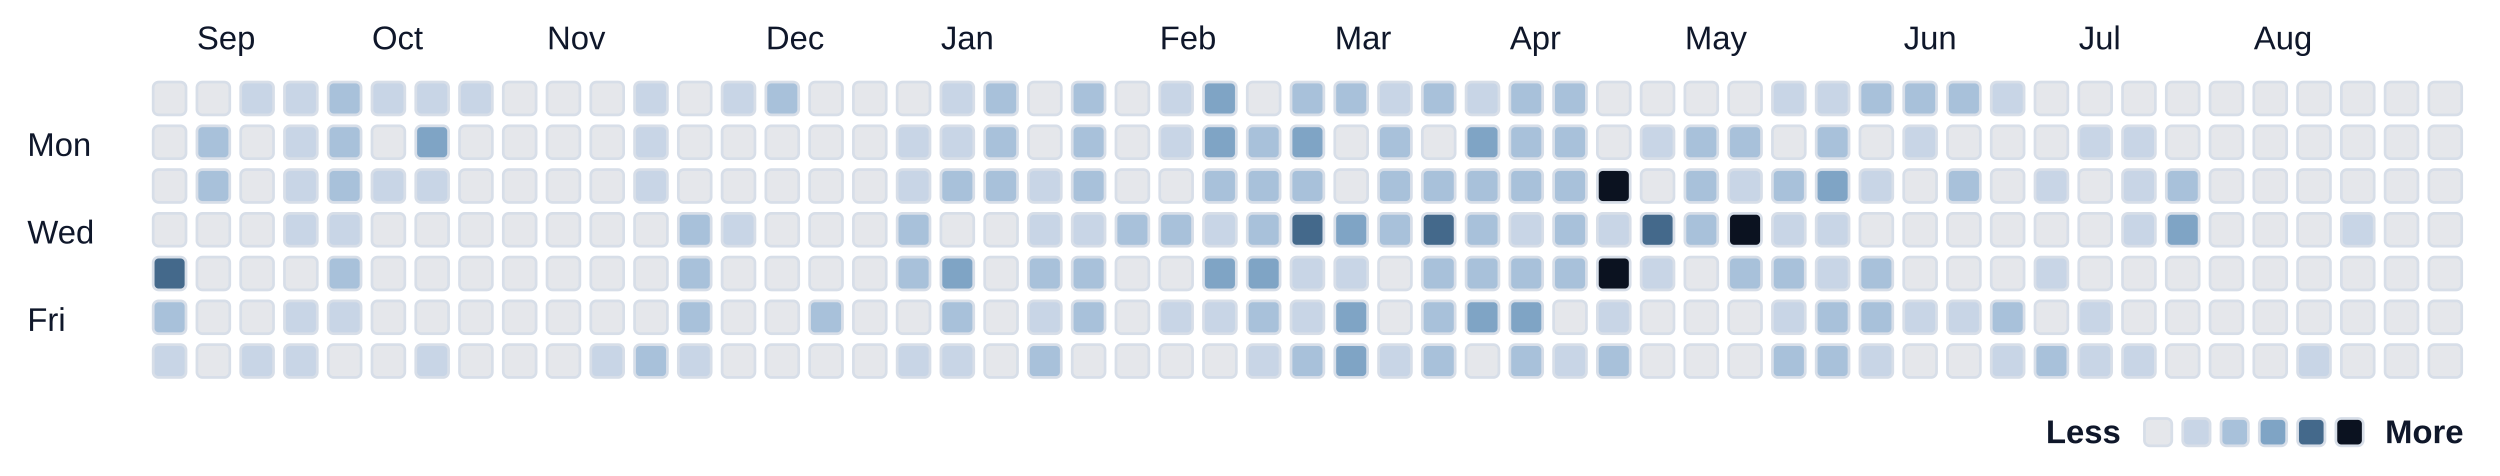
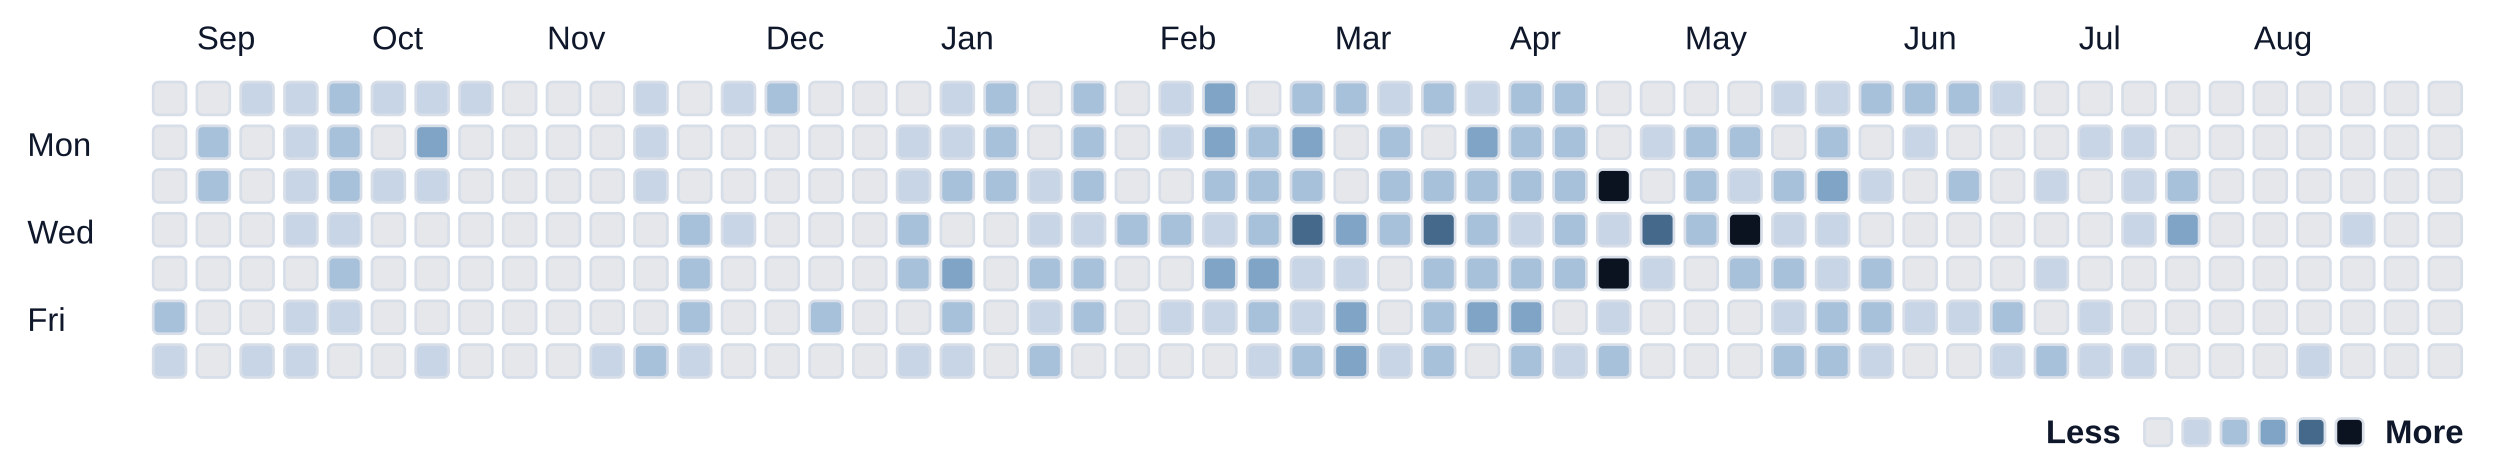
<svg xmlns="http://www.w3.org/2000/svg" baseProfile="tiny" height="174" version="1.2" width="914">
  <defs />
  <text fill="#0F172A" font-family="Segoe UI, Arial, sans-serif" font-size="12px" x="72" y="18">Sep</text>
  <text fill="#0F172A" font-family="Segoe UI, Arial, sans-serif" font-size="12px" x="136" y="18">Oct</text>
  <text fill="#0F172A" font-family="Segoe UI, Arial, sans-serif" font-size="12px" x="200" y="18">Nov</text>
  <text fill="#0F172A" font-family="Segoe UI, Arial, sans-serif" font-size="12px" x="280" y="18">Dec</text>
  <text fill="#0F172A" font-family="Segoe UI, Arial, sans-serif" font-size="12px" x="344" y="18">Jan</text>
  <text fill="#0F172A" font-family="Segoe UI, Arial, sans-serif" font-size="12px" x="424" y="18">Feb</text>
  <text fill="#0F172A" font-family="Segoe UI, Arial, sans-serif" font-size="12px" x="488" y="18">Mar</text>
  <text fill="#0F172A" font-family="Segoe UI, Arial, sans-serif" font-size="12px" x="552" y="18">Apr</text>
  <text fill="#0F172A" font-family="Segoe UI, Arial, sans-serif" font-size="12px" x="616" y="18">May</text>
  <text fill="#0F172A" font-family="Segoe UI, Arial, sans-serif" font-size="12px" x="696" y="18">Jun</text>
  <text fill="#0F172A" font-family="Segoe UI, Arial, sans-serif" font-size="12px" x="760" y="18">Jul</text>
  <text fill="#0F172A" font-family="Segoe UI, Arial, sans-serif" font-size="12px" x="824" y="18">Aug</text>
  <text fill="#0F172A" font-family="Segoe UI, Arial, sans-serif" font-size="12px" x="10" y="57">Mon</text>
  <text fill="#0F172A" font-family="Segoe UI, Arial, sans-serif" font-size="12px" x="10" y="89">Wed</text>
  <text fill="#0F172A" font-family="Segoe UI, Arial, sans-serif" font-size="12px" x="10" y="121">Fri</text>
  <rect fill="#E5E7EB" height="12" rx="2" ry="2" stroke="#D7DEE8" stroke-width="1" width="12" x="56" y="30" />
  <rect fill="#E5E7EB" height="12" rx="2" ry="2" stroke="#D7DEE8" stroke-width="1" width="12" x="56" y="46" />
  <rect fill="#E5E7EB" height="12" rx="2" ry="2" stroke="#D7DEE8" stroke-width="1" width="12" x="56" y="62" />
  <rect fill="#E5E7EB" height="12" rx="2" ry="2" stroke="#D7DEE8" stroke-width="1" width="12" x="56" y="78" />
-   <rect fill="#44698B" height="12" rx="2" ry="2" stroke="#D7DEE8" stroke-width="1" width="12" x="56" y="94" />
+   <rect fill="#E5E7EB" height="12" rx="2" ry="2" stroke="#D7DEE8" stroke-width="1" width="12" x="56" y="94" />
  <rect fill="#A8C1DA" height="12" rx="2" ry="2" stroke="#D7DEE8" stroke-width="1" width="12" x="56" y="110" />
  <rect fill="#C8D5E6" height="12" rx="2" ry="2" stroke="#D7DEE8" stroke-width="1" width="12" x="56" y="126" />
  <rect fill="#E5E7EB" height="12" rx="2" ry="2" stroke="#D7DEE8" stroke-width="1" width="12" x="72" y="30" />
  <rect fill="#A8C1DA" height="12" rx="2" ry="2" stroke="#D7DEE8" stroke-width="1" width="12" x="72" y="46" />
  <rect fill="#A8C1DA" height="12" rx="2" ry="2" stroke="#D7DEE8" stroke-width="1" width="12" x="72" y="62" />
  <rect fill="#E5E7EB" height="12" rx="2" ry="2" stroke="#D7DEE8" stroke-width="1" width="12" x="72" y="78" />
  <rect fill="#E5E7EB" height="12" rx="2" ry="2" stroke="#D7DEE8" stroke-width="1" width="12" x="72" y="94" />
  <rect fill="#E5E7EB" height="12" rx="2" ry="2" stroke="#D7DEE8" stroke-width="1" width="12" x="72" y="110" />
  <rect fill="#E5E7EB" height="12" rx="2" ry="2" stroke="#D7DEE8" stroke-width="1" width="12" x="72" y="126" />
  <rect fill="#C8D5E6" height="12" rx="2" ry="2" stroke="#D7DEE8" stroke-width="1" width="12" x="88" y="30" />
  <rect fill="#E5E7EB" height="12" rx="2" ry="2" stroke="#D7DEE8" stroke-width="1" width="12" x="88" y="46" />
  <rect fill="#E5E7EB" height="12" rx="2" ry="2" stroke="#D7DEE8" stroke-width="1" width="12" x="88" y="62" />
  <rect fill="#E5E7EB" height="12" rx="2" ry="2" stroke="#D7DEE8" stroke-width="1" width="12" x="88" y="78" />
  <rect fill="#E5E7EB" height="12" rx="2" ry="2" stroke="#D7DEE8" stroke-width="1" width="12" x="88" y="94" />
  <rect fill="#E5E7EB" height="12" rx="2" ry="2" stroke="#D7DEE8" stroke-width="1" width="12" x="88" y="110" />
  <rect fill="#C8D5E6" height="12" rx="2" ry="2" stroke="#D7DEE8" stroke-width="1" width="12" x="88" y="126" />
  <rect fill="#C8D5E6" height="12" rx="2" ry="2" stroke="#D7DEE8" stroke-width="1" width="12" x="104" y="30" />
  <rect fill="#C8D5E6" height="12" rx="2" ry="2" stroke="#D7DEE8" stroke-width="1" width="12" x="104" y="46" />
  <rect fill="#C8D5E6" height="12" rx="2" ry="2" stroke="#D7DEE8" stroke-width="1" width="12" x="104" y="62" />
  <rect fill="#C8D5E6" height="12" rx="2" ry="2" stroke="#D7DEE8" stroke-width="1" width="12" x="104" y="78" />
  <rect fill="#E5E7EB" height="12" rx="2" ry="2" stroke="#D7DEE8" stroke-width="1" width="12" x="104" y="94" />
  <rect fill="#C8D5E6" height="12" rx="2" ry="2" stroke="#D7DEE8" stroke-width="1" width="12" x="104" y="110" />
  <rect fill="#C8D5E6" height="12" rx="2" ry="2" stroke="#D7DEE8" stroke-width="1" width="12" x="104" y="126" />
  <rect fill="#A8C1DA" height="12" rx="2" ry="2" stroke="#D7DEE8" stroke-width="1" width="12" x="120" y="30" />
  <rect fill="#A8C1DA" height="12" rx="2" ry="2" stroke="#D7DEE8" stroke-width="1" width="12" x="120" y="46" />
  <rect fill="#A8C1DA" height="12" rx="2" ry="2" stroke="#D7DEE8" stroke-width="1" width="12" x="120" y="62" />
  <rect fill="#C8D5E6" height="12" rx="2" ry="2" stroke="#D7DEE8" stroke-width="1" width="12" x="120" y="78" />
  <rect fill="#A8C1DA" height="12" rx="2" ry="2" stroke="#D7DEE8" stroke-width="1" width="12" x="120" y="94" />
  <rect fill="#C8D5E6" height="12" rx="2" ry="2" stroke="#D7DEE8" stroke-width="1" width="12" x="120" y="110" />
  <rect fill="#E5E7EB" height="12" rx="2" ry="2" stroke="#D7DEE8" stroke-width="1" width="12" x="120" y="126" />
  <rect fill="#C8D5E6" height="12" rx="2" ry="2" stroke="#D7DEE8" stroke-width="1" width="12" x="136" y="30" />
  <rect fill="#E5E7EB" height="12" rx="2" ry="2" stroke="#D7DEE8" stroke-width="1" width="12" x="136" y="46" />
  <rect fill="#C8D5E6" height="12" rx="2" ry="2" stroke="#D7DEE8" stroke-width="1" width="12" x="136" y="62" />
  <rect fill="#E5E7EB" height="12" rx="2" ry="2" stroke="#D7DEE8" stroke-width="1" width="12" x="136" y="78" />
  <rect fill="#E5E7EB" height="12" rx="2" ry="2" stroke="#D7DEE8" stroke-width="1" width="12" x="136" y="94" />
  <rect fill="#E5E7EB" height="12" rx="2" ry="2" stroke="#D7DEE8" stroke-width="1" width="12" x="136" y="110" />
  <rect fill="#E5E7EB" height="12" rx="2" ry="2" stroke="#D7DEE8" stroke-width="1" width="12" x="136" y="126" />
  <rect fill="#C8D5E6" height="12" rx="2" ry="2" stroke="#D7DEE8" stroke-width="1" width="12" x="152" y="30" />
  <rect fill="#7FA4C5" height="12" rx="2" ry="2" stroke="#D7DEE8" stroke-width="1" width="12" x="152" y="46" />
  <rect fill="#C8D5E6" height="12" rx="2" ry="2" stroke="#D7DEE8" stroke-width="1" width="12" x="152" y="62" />
  <rect fill="#E5E7EB" height="12" rx="2" ry="2" stroke="#D7DEE8" stroke-width="1" width="12" x="152" y="78" />
  <rect fill="#E5E7EB" height="12" rx="2" ry="2" stroke="#D7DEE8" stroke-width="1" width="12" x="152" y="94" />
  <rect fill="#E5E7EB" height="12" rx="2" ry="2" stroke="#D7DEE8" stroke-width="1" width="12" x="152" y="110" />
  <rect fill="#C8D5E6" height="12" rx="2" ry="2" stroke="#D7DEE8" stroke-width="1" width="12" x="152" y="126" />
  <rect fill="#C8D5E6" height="12" rx="2" ry="2" stroke="#D7DEE8" stroke-width="1" width="12" x="168" y="30" />
  <rect fill="#E5E7EB" height="12" rx="2" ry="2" stroke="#D7DEE8" stroke-width="1" width="12" x="168" y="46" />
  <rect fill="#E5E7EB" height="12" rx="2" ry="2" stroke="#D7DEE8" stroke-width="1" width="12" x="168" y="62" />
  <rect fill="#E5E7EB" height="12" rx="2" ry="2" stroke="#D7DEE8" stroke-width="1" width="12" x="168" y="78" />
  <rect fill="#E5E7EB" height="12" rx="2" ry="2" stroke="#D7DEE8" stroke-width="1" width="12" x="168" y="94" />
  <rect fill="#E5E7EB" height="12" rx="2" ry="2" stroke="#D7DEE8" stroke-width="1" width="12" x="168" y="110" />
  <rect fill="#E5E7EB" height="12" rx="2" ry="2" stroke="#D7DEE8" stroke-width="1" width="12" x="168" y="126" />
  <rect fill="#E5E7EB" height="12" rx="2" ry="2" stroke="#D7DEE8" stroke-width="1" width="12" x="184" y="30" />
  <rect fill="#E5E7EB" height="12" rx="2" ry="2" stroke="#D7DEE8" stroke-width="1" width="12" x="184" y="46" />
  <rect fill="#E5E7EB" height="12" rx="2" ry="2" stroke="#D7DEE8" stroke-width="1" width="12" x="184" y="62" />
  <rect fill="#E5E7EB" height="12" rx="2" ry="2" stroke="#D7DEE8" stroke-width="1" width="12" x="184" y="78" />
  <rect fill="#E5E7EB" height="12" rx="2" ry="2" stroke="#D7DEE8" stroke-width="1" width="12" x="184" y="94" />
  <rect fill="#E5E7EB" height="12" rx="2" ry="2" stroke="#D7DEE8" stroke-width="1" width="12" x="184" y="110" />
  <rect fill="#E5E7EB" height="12" rx="2" ry="2" stroke="#D7DEE8" stroke-width="1" width="12" x="184" y="126" />
  <rect fill="#E5E7EB" height="12" rx="2" ry="2" stroke="#D7DEE8" stroke-width="1" width="12" x="200" y="30" />
  <rect fill="#E5E7EB" height="12" rx="2" ry="2" stroke="#D7DEE8" stroke-width="1" width="12" x="200" y="46" />
  <rect fill="#E5E7EB" height="12" rx="2" ry="2" stroke="#D7DEE8" stroke-width="1" width="12" x="200" y="62" />
  <rect fill="#E5E7EB" height="12" rx="2" ry="2" stroke="#D7DEE8" stroke-width="1" width="12" x="200" y="78" />
  <rect fill="#E5E7EB" height="12" rx="2" ry="2" stroke="#D7DEE8" stroke-width="1" width="12" x="200" y="94" />
  <rect fill="#E5E7EB" height="12" rx="2" ry="2" stroke="#D7DEE8" stroke-width="1" width="12" x="200" y="110" />
  <rect fill="#E5E7EB" height="12" rx="2" ry="2" stroke="#D7DEE8" stroke-width="1" width="12" x="200" y="126" />
  <rect fill="#E5E7EB" height="12" rx="2" ry="2" stroke="#D7DEE8" stroke-width="1" width="12" x="216" y="30" />
  <rect fill="#E5E7EB" height="12" rx="2" ry="2" stroke="#D7DEE8" stroke-width="1" width="12" x="216" y="46" />
  <rect fill="#E5E7EB" height="12" rx="2" ry="2" stroke="#D7DEE8" stroke-width="1" width="12" x="216" y="62" />
  <rect fill="#E5E7EB" height="12" rx="2" ry="2" stroke="#D7DEE8" stroke-width="1" width="12" x="216" y="78" />
  <rect fill="#E5E7EB" height="12" rx="2" ry="2" stroke="#D7DEE8" stroke-width="1" width="12" x="216" y="94" />
  <rect fill="#E5E7EB" height="12" rx="2" ry="2" stroke="#D7DEE8" stroke-width="1" width="12" x="216" y="110" />
  <rect fill="#C8D5E6" height="12" rx="2" ry="2" stroke="#D7DEE8" stroke-width="1" width="12" x="216" y="126" />
  <rect fill="#C8D5E6" height="12" rx="2" ry="2" stroke="#D7DEE8" stroke-width="1" width="12" x="232" y="30" />
  <rect fill="#C8D5E6" height="12" rx="2" ry="2" stroke="#D7DEE8" stroke-width="1" width="12" x="232" y="46" />
  <rect fill="#C8D5E6" height="12" rx="2" ry="2" stroke="#D7DEE8" stroke-width="1" width="12" x="232" y="62" />
  <rect fill="#E5E7EB" height="12" rx="2" ry="2" stroke="#D7DEE8" stroke-width="1" width="12" x="232" y="78" />
  <rect fill="#E5E7EB" height="12" rx="2" ry="2" stroke="#D7DEE8" stroke-width="1" width="12" x="232" y="94" />
  <rect fill="#E5E7EB" height="12" rx="2" ry="2" stroke="#D7DEE8" stroke-width="1" width="12" x="232" y="110" />
  <rect fill="#A8C1DA" height="12" rx="2" ry="2" stroke="#D7DEE8" stroke-width="1" width="12" x="232" y="126" />
  <rect fill="#E5E7EB" height="12" rx="2" ry="2" stroke="#D7DEE8" stroke-width="1" width="12" x="248" y="30" />
  <rect fill="#E5E7EB" height="12" rx="2" ry="2" stroke="#D7DEE8" stroke-width="1" width="12" x="248" y="46" />
  <rect fill="#E5E7EB" height="12" rx="2" ry="2" stroke="#D7DEE8" stroke-width="1" width="12" x="248" y="62" />
  <rect fill="#A8C1DA" height="12" rx="2" ry="2" stroke="#D7DEE8" stroke-width="1" width="12" x="248" y="78" />
  <rect fill="#A8C1DA" height="12" rx="2" ry="2" stroke="#D7DEE8" stroke-width="1" width="12" x="248" y="94" />
  <rect fill="#A8C1DA" height="12" rx="2" ry="2" stroke="#D7DEE8" stroke-width="1" width="12" x="248" y="110" />
  <rect fill="#C8D5E6" height="12" rx="2" ry="2" stroke="#D7DEE8" stroke-width="1" width="12" x="248" y="126" />
  <rect fill="#C8D5E6" height="12" rx="2" ry="2" stroke="#D7DEE8" stroke-width="1" width="12" x="264" y="30" />
  <rect fill="#E5E7EB" height="12" rx="2" ry="2" stroke="#D7DEE8" stroke-width="1" width="12" x="264" y="46" />
  <rect fill="#E5E7EB" height="12" rx="2" ry="2" stroke="#D7DEE8" stroke-width="1" width="12" x="264" y="62" />
  <rect fill="#C8D5E6" height="12" rx="2" ry="2" stroke="#D7DEE8" stroke-width="1" width="12" x="264" y="78" />
  <rect fill="#E5E7EB" height="12" rx="2" ry="2" stroke="#D7DEE8" stroke-width="1" width="12" x="264" y="94" />
  <rect fill="#E5E7EB" height="12" rx="2" ry="2" stroke="#D7DEE8" stroke-width="1" width="12" x="264" y="110" />
  <rect fill="#E5E7EB" height="12" rx="2" ry="2" stroke="#D7DEE8" stroke-width="1" width="12" x="264" y="126" />
  <rect fill="#A8C1DA" height="12" rx="2" ry="2" stroke="#D7DEE8" stroke-width="1" width="12" x="280" y="30" />
  <rect fill="#E5E7EB" height="12" rx="2" ry="2" stroke="#D7DEE8" stroke-width="1" width="12" x="280" y="46" />
  <rect fill="#E5E7EB" height="12" rx="2" ry="2" stroke="#D7DEE8" stroke-width="1" width="12" x="280" y="62" />
  <rect fill="#E5E7EB" height="12" rx="2" ry="2" stroke="#D7DEE8" stroke-width="1" width="12" x="280" y="78" />
  <rect fill="#E5E7EB" height="12" rx="2" ry="2" stroke="#D7DEE8" stroke-width="1" width="12" x="280" y="94" />
  <rect fill="#E5E7EB" height="12" rx="2" ry="2" stroke="#D7DEE8" stroke-width="1" width="12" x="280" y="110" />
  <rect fill="#E5E7EB" height="12" rx="2" ry="2" stroke="#D7DEE8" stroke-width="1" width="12" x="280" y="126" />
  <rect fill="#E5E7EB" height="12" rx="2" ry="2" stroke="#D7DEE8" stroke-width="1" width="12" x="296" y="30" />
  <rect fill="#E5E7EB" height="12" rx="2" ry="2" stroke="#D7DEE8" stroke-width="1" width="12" x="296" y="46" />
  <rect fill="#E5E7EB" height="12" rx="2" ry="2" stroke="#D7DEE8" stroke-width="1" width="12" x="296" y="62" />
  <rect fill="#E5E7EB" height="12" rx="2" ry="2" stroke="#D7DEE8" stroke-width="1" width="12" x="296" y="78" />
  <rect fill="#E5E7EB" height="12" rx="2" ry="2" stroke="#D7DEE8" stroke-width="1" width="12" x="296" y="94" />
  <rect fill="#A8C1DA" height="12" rx="2" ry="2" stroke="#D7DEE8" stroke-width="1" width="12" x="296" y="110" />
  <rect fill="#E5E7EB" height="12" rx="2" ry="2" stroke="#D7DEE8" stroke-width="1" width="12" x="296" y="126" />
  <rect fill="#E5E7EB" height="12" rx="2" ry="2" stroke="#D7DEE8" stroke-width="1" width="12" x="312" y="30" />
  <rect fill="#E5E7EB" height="12" rx="2" ry="2" stroke="#D7DEE8" stroke-width="1" width="12" x="312" y="46" />
  <rect fill="#E5E7EB" height="12" rx="2" ry="2" stroke="#D7DEE8" stroke-width="1" width="12" x="312" y="62" />
  <rect fill="#E5E7EB" height="12" rx="2" ry="2" stroke="#D7DEE8" stroke-width="1" width="12" x="312" y="78" />
  <rect fill="#E5E7EB" height="12" rx="2" ry="2" stroke="#D7DEE8" stroke-width="1" width="12" x="312" y="94" />
  <rect fill="#E5E7EB" height="12" rx="2" ry="2" stroke="#D7DEE8" stroke-width="1" width="12" x="312" y="110" />
  <rect fill="#E5E7EB" height="12" rx="2" ry="2" stroke="#D7DEE8" stroke-width="1" width="12" x="312" y="126" />
  <rect fill="#E5E7EB" height="12" rx="2" ry="2" stroke="#D7DEE8" stroke-width="1" width="12" x="328" y="30" />
  <rect fill="#C8D5E6" height="12" rx="2" ry="2" stroke="#D7DEE8" stroke-width="1" width="12" x="328" y="46" />
  <rect fill="#C8D5E6" height="12" rx="2" ry="2" stroke="#D7DEE8" stroke-width="1" width="12" x="328" y="62" />
  <rect fill="#A8C1DA" height="12" rx="2" ry="2" stroke="#D7DEE8" stroke-width="1" width="12" x="328" y="78" />
  <rect fill="#A8C1DA" height="12" rx="2" ry="2" stroke="#D7DEE8" stroke-width="1" width="12" x="328" y="94" />
  <rect fill="#E5E7EB" height="12" rx="2" ry="2" stroke="#D7DEE8" stroke-width="1" width="12" x="328" y="110" />
  <rect fill="#C8D5E6" height="12" rx="2" ry="2" stroke="#D7DEE8" stroke-width="1" width="12" x="328" y="126" />
  <rect fill="#C8D5E6" height="12" rx="2" ry="2" stroke="#D7DEE8" stroke-width="1" width="12" x="344" y="30" />
  <rect fill="#C8D5E6" height="12" rx="2" ry="2" stroke="#D7DEE8" stroke-width="1" width="12" x="344" y="46" />
  <rect fill="#A8C1DA" height="12" rx="2" ry="2" stroke="#D7DEE8" stroke-width="1" width="12" x="344" y="62" />
  <rect fill="#E5E7EB" height="12" rx="2" ry="2" stroke="#D7DEE8" stroke-width="1" width="12" x="344" y="78" />
  <rect fill="#7FA4C5" height="12" rx="2" ry="2" stroke="#D7DEE8" stroke-width="1" width="12" x="344" y="94" />
  <rect fill="#A8C1DA" height="12" rx="2" ry="2" stroke="#D7DEE8" stroke-width="1" width="12" x="344" y="110" />
  <rect fill="#C8D5E6" height="12" rx="2" ry="2" stroke="#D7DEE8" stroke-width="1" width="12" x="344" y="126" />
  <rect fill="#A8C1DA" height="12" rx="2" ry="2" stroke="#D7DEE8" stroke-width="1" width="12" x="360" y="30" />
  <rect fill="#A8C1DA" height="12" rx="2" ry="2" stroke="#D7DEE8" stroke-width="1" width="12" x="360" y="46" />
  <rect fill="#A8C1DA" height="12" rx="2" ry="2" stroke="#D7DEE8" stroke-width="1" width="12" x="360" y="62" />
  <rect fill="#E5E7EB" height="12" rx="2" ry="2" stroke="#D7DEE8" stroke-width="1" width="12" x="360" y="78" />
  <rect fill="#E5E7EB" height="12" rx="2" ry="2" stroke="#D7DEE8" stroke-width="1" width="12" x="360" y="94" />
  <rect fill="#E5E7EB" height="12" rx="2" ry="2" stroke="#D7DEE8" stroke-width="1" width="12" x="360" y="110" />
  <rect fill="#E5E7EB" height="12" rx="2" ry="2" stroke="#D7DEE8" stroke-width="1" width="12" x="360" y="126" />
  <rect fill="#E5E7EB" height="12" rx="2" ry="2" stroke="#D7DEE8" stroke-width="1" width="12" x="376" y="30" />
  <rect fill="#E5E7EB" height="12" rx="2" ry="2" stroke="#D7DEE8" stroke-width="1" width="12" x="376" y="46" />
  <rect fill="#C8D5E6" height="12" rx="2" ry="2" stroke="#D7DEE8" stroke-width="1" width="12" x="376" y="62" />
  <rect fill="#C8D5E6" height="12" rx="2" ry="2" stroke="#D7DEE8" stroke-width="1" width="12" x="376" y="78" />
  <rect fill="#A8C1DA" height="12" rx="2" ry="2" stroke="#D7DEE8" stroke-width="1" width="12" x="376" y="94" />
  <rect fill="#C8D5E6" height="12" rx="2" ry="2" stroke="#D7DEE8" stroke-width="1" width="12" x="376" y="110" />
  <rect fill="#A8C1DA" height="12" rx="2" ry="2" stroke="#D7DEE8" stroke-width="1" width="12" x="376" y="126" />
  <rect fill="#A8C1DA" height="12" rx="2" ry="2" stroke="#D7DEE8" stroke-width="1" width="12" x="392" y="30" />
  <rect fill="#A8C1DA" height="12" rx="2" ry="2" stroke="#D7DEE8" stroke-width="1" width="12" x="392" y="46" />
  <rect fill="#A8C1DA" height="12" rx="2" ry="2" stroke="#D7DEE8" stroke-width="1" width="12" x="392" y="62" />
  <rect fill="#C8D5E6" height="12" rx="2" ry="2" stroke="#D7DEE8" stroke-width="1" width="12" x="392" y="78" />
  <rect fill="#A8C1DA" height="12" rx="2" ry="2" stroke="#D7DEE8" stroke-width="1" width="12" x="392" y="94" />
  <rect fill="#A8C1DA" height="12" rx="2" ry="2" stroke="#D7DEE8" stroke-width="1" width="12" x="392" y="110" />
  <rect fill="#E5E7EB" height="12" rx="2" ry="2" stroke="#D7DEE8" stroke-width="1" width="12" x="392" y="126" />
  <rect fill="#E5E7EB" height="12" rx="2" ry="2" stroke="#D7DEE8" stroke-width="1" width="12" x="408" y="30" />
  <rect fill="#E5E7EB" height="12" rx="2" ry="2" stroke="#D7DEE8" stroke-width="1" width="12" x="408" y="46" />
  <rect fill="#E5E7EB" height="12" rx="2" ry="2" stroke="#D7DEE8" stroke-width="1" width="12" x="408" y="62" />
  <rect fill="#A8C1DA" height="12" rx="2" ry="2" stroke="#D7DEE8" stroke-width="1" width="12" x="408" y="78" />
  <rect fill="#E5E7EB" height="12" rx="2" ry="2" stroke="#D7DEE8" stroke-width="1" width="12" x="408" y="94" />
  <rect fill="#E5E7EB" height="12" rx="2" ry="2" stroke="#D7DEE8" stroke-width="1" width="12" x="408" y="110" />
  <rect fill="#E5E7EB" height="12" rx="2" ry="2" stroke="#D7DEE8" stroke-width="1" width="12" x="408" y="126" />
  <rect fill="#C8D5E6" height="12" rx="2" ry="2" stroke="#D7DEE8" stroke-width="1" width="12" x="424" y="30" />
  <rect fill="#C8D5E6" height="12" rx="2" ry="2" stroke="#D7DEE8" stroke-width="1" width="12" x="424" y="46" />
  <rect fill="#E5E7EB" height="12" rx="2" ry="2" stroke="#D7DEE8" stroke-width="1" width="12" x="424" y="62" />
  <rect fill="#A8C1DA" height="12" rx="2" ry="2" stroke="#D7DEE8" stroke-width="1" width="12" x="424" y="78" />
  <rect fill="#E5E7EB" height="12" rx="2" ry="2" stroke="#D7DEE8" stroke-width="1" width="12" x="424" y="94" />
  <rect fill="#C8D5E6" height="12" rx="2" ry="2" stroke="#D7DEE8" stroke-width="1" width="12" x="424" y="110" />
  <rect fill="#E5E7EB" height="12" rx="2" ry="2" stroke="#D7DEE8" stroke-width="1" width="12" x="424" y="126" />
  <rect fill="#7FA4C5" height="12" rx="2" ry="2" stroke="#D7DEE8" stroke-width="1" width="12" x="440" y="30" />
  <rect fill="#7FA4C5" height="12" rx="2" ry="2" stroke="#D7DEE8" stroke-width="1" width="12" x="440" y="46" />
  <rect fill="#A8C1DA" height="12" rx="2" ry="2" stroke="#D7DEE8" stroke-width="1" width="12" x="440" y="62" />
  <rect fill="#C8D5E6" height="12" rx="2" ry="2" stroke="#D7DEE8" stroke-width="1" width="12" x="440" y="78" />
  <rect fill="#7FA4C5" height="12" rx="2" ry="2" stroke="#D7DEE8" stroke-width="1" width="12" x="440" y="94" />
  <rect fill="#C8D5E6" height="12" rx="2" ry="2" stroke="#D7DEE8" stroke-width="1" width="12" x="440" y="110" />
  <rect fill="#E5E7EB" height="12" rx="2" ry="2" stroke="#D7DEE8" stroke-width="1" width="12" x="440" y="126" />
  <rect fill="#E5E7EB" height="12" rx="2" ry="2" stroke="#D7DEE8" stroke-width="1" width="12" x="456" y="30" />
  <rect fill="#A8C1DA" height="12" rx="2" ry="2" stroke="#D7DEE8" stroke-width="1" width="12" x="456" y="46" />
  <rect fill="#A8C1DA" height="12" rx="2" ry="2" stroke="#D7DEE8" stroke-width="1" width="12" x="456" y="62" />
  <rect fill="#A8C1DA" height="12" rx="2" ry="2" stroke="#D7DEE8" stroke-width="1" width="12" x="456" y="78" />
  <rect fill="#7FA4C5" height="12" rx="2" ry="2" stroke="#D7DEE8" stroke-width="1" width="12" x="456" y="94" />
  <rect fill="#A8C1DA" height="12" rx="2" ry="2" stroke="#D7DEE8" stroke-width="1" width="12" x="456" y="110" />
  <rect fill="#C8D5E6" height="12" rx="2" ry="2" stroke="#D7DEE8" stroke-width="1" width="12" x="456" y="126" />
  <rect fill="#A8C1DA" height="12" rx="2" ry="2" stroke="#D7DEE8" stroke-width="1" width="12" x="472" y="30" />
  <rect fill="#7FA4C5" height="12" rx="2" ry="2" stroke="#D7DEE8" stroke-width="1" width="12" x="472" y="46" />
  <rect fill="#A8C1DA" height="12" rx="2" ry="2" stroke="#D7DEE8" stroke-width="1" width="12" x="472" y="62" />
  <rect fill="#44698B" height="12" rx="2" ry="2" stroke="#D7DEE8" stroke-width="1" width="12" x="472" y="78" />
  <rect fill="#C8D5E6" height="12" rx="2" ry="2" stroke="#D7DEE8" stroke-width="1" width="12" x="472" y="94" />
  <rect fill="#C8D5E6" height="12" rx="2" ry="2" stroke="#D7DEE8" stroke-width="1" width="12" x="472" y="110" />
  <rect fill="#A8C1DA" height="12" rx="2" ry="2" stroke="#D7DEE8" stroke-width="1" width="12" x="472" y="126" />
  <rect fill="#A8C1DA" height="12" rx="2" ry="2" stroke="#D7DEE8" stroke-width="1" width="12" x="488" y="30" />
  <rect fill="#E5E7EB" height="12" rx="2" ry="2" stroke="#D7DEE8" stroke-width="1" width="12" x="488" y="46" />
  <rect fill="#E5E7EB" height="12" rx="2" ry="2" stroke="#D7DEE8" stroke-width="1" width="12" x="488" y="62" />
  <rect fill="#7FA4C5" height="12" rx="2" ry="2" stroke="#D7DEE8" stroke-width="1" width="12" x="488" y="78" />
  <rect fill="#C8D5E6" height="12" rx="2" ry="2" stroke="#D7DEE8" stroke-width="1" width="12" x="488" y="94" />
  <rect fill="#7FA4C5" height="12" rx="2" ry="2" stroke="#D7DEE8" stroke-width="1" width="12" x="488" y="110" />
  <rect fill="#7FA4C5" height="12" rx="2" ry="2" stroke="#D7DEE8" stroke-width="1" width="12" x="488" y="126" />
  <rect fill="#C8D5E6" height="12" rx="2" ry="2" stroke="#D7DEE8" stroke-width="1" width="12" x="504" y="30" />
  <rect fill="#A8C1DA" height="12" rx="2" ry="2" stroke="#D7DEE8" stroke-width="1" width="12" x="504" y="46" />
  <rect fill="#A8C1DA" height="12" rx="2" ry="2" stroke="#D7DEE8" stroke-width="1" width="12" x="504" y="62" />
  <rect fill="#A8C1DA" height="12" rx="2" ry="2" stroke="#D7DEE8" stroke-width="1" width="12" x="504" y="78" />
  <rect fill="#E5E7EB" height="12" rx="2" ry="2" stroke="#D7DEE8" stroke-width="1" width="12" x="504" y="94" />
  <rect fill="#E5E7EB" height="12" rx="2" ry="2" stroke="#D7DEE8" stroke-width="1" width="12" x="504" y="110" />
  <rect fill="#C8D5E6" height="12" rx="2" ry="2" stroke="#D7DEE8" stroke-width="1" width="12" x="504" y="126" />
  <rect fill="#A8C1DA" height="12" rx="2" ry="2" stroke="#D7DEE8" stroke-width="1" width="12" x="520" y="30" />
  <rect fill="#E5E7EB" height="12" rx="2" ry="2" stroke="#D7DEE8" stroke-width="1" width="12" x="520" y="46" />
  <rect fill="#A8C1DA" height="12" rx="2" ry="2" stroke="#D7DEE8" stroke-width="1" width="12" x="520" y="62" />
  <rect fill="#44698B" height="12" rx="2" ry="2" stroke="#D7DEE8" stroke-width="1" width="12" x="520" y="78" />
  <rect fill="#A8C1DA" height="12" rx="2" ry="2" stroke="#D7DEE8" stroke-width="1" width="12" x="520" y="94" />
  <rect fill="#A8C1DA" height="12" rx="2" ry="2" stroke="#D7DEE8" stroke-width="1" width="12" x="520" y="110" />
  <rect fill="#A8C1DA" height="12" rx="2" ry="2" stroke="#D7DEE8" stroke-width="1" width="12" x="520" y="126" />
  <rect fill="#C8D5E6" height="12" rx="2" ry="2" stroke="#D7DEE8" stroke-width="1" width="12" x="536" y="30" />
  <rect fill="#7FA4C5" height="12" rx="2" ry="2" stroke="#D7DEE8" stroke-width="1" width="12" x="536" y="46" />
  <rect fill="#A8C1DA" height="12" rx="2" ry="2" stroke="#D7DEE8" stroke-width="1" width="12" x="536" y="62" />
  <rect fill="#A8C1DA" height="12" rx="2" ry="2" stroke="#D7DEE8" stroke-width="1" width="12" x="536" y="78" />
  <rect fill="#A8C1DA" height="12" rx="2" ry="2" stroke="#D7DEE8" stroke-width="1" width="12" x="536" y="94" />
  <rect fill="#7FA4C5" height="12" rx="2" ry="2" stroke="#D7DEE8" stroke-width="1" width="12" x="536" y="110" />
  <rect fill="#E5E7EB" height="12" rx="2" ry="2" stroke="#D7DEE8" stroke-width="1" width="12" x="536" y="126" />
  <rect fill="#A8C1DA" height="12" rx="2" ry="2" stroke="#D7DEE8" stroke-width="1" width="12" x="552" y="30" />
  <rect fill="#A8C1DA" height="12" rx="2" ry="2" stroke="#D7DEE8" stroke-width="1" width="12" x="552" y="46" />
  <rect fill="#A8C1DA" height="12" rx="2" ry="2" stroke="#D7DEE8" stroke-width="1" width="12" x="552" y="62" />
  <rect fill="#C8D5E6" height="12" rx="2" ry="2" stroke="#D7DEE8" stroke-width="1" width="12" x="552" y="78" />
  <rect fill="#A8C1DA" height="12" rx="2" ry="2" stroke="#D7DEE8" stroke-width="1" width="12" x="552" y="94" />
  <rect fill="#7FA4C5" height="12" rx="2" ry="2" stroke="#D7DEE8" stroke-width="1" width="12" x="552" y="110" />
  <rect fill="#A8C1DA" height="12" rx="2" ry="2" stroke="#D7DEE8" stroke-width="1" width="12" x="552" y="126" />
  <rect fill="#A8C1DA" height="12" rx="2" ry="2" stroke="#D7DEE8" stroke-width="1" width="12" x="568" y="30" />
  <rect fill="#A8C1DA" height="12" rx="2" ry="2" stroke="#D7DEE8" stroke-width="1" width="12" x="568" y="46" />
  <rect fill="#A8C1DA" height="12" rx="2" ry="2" stroke="#D7DEE8" stroke-width="1" width="12" x="568" y="62" />
  <rect fill="#A8C1DA" height="12" rx="2" ry="2" stroke="#D7DEE8" stroke-width="1" width="12" x="568" y="78" />
  <rect fill="#A8C1DA" height="12" rx="2" ry="2" stroke="#D7DEE8" stroke-width="1" width="12" x="568" y="94" />
  <rect fill="#E5E7EB" height="12" rx="2" ry="2" stroke="#D7DEE8" stroke-width="1" width="12" x="568" y="110" />
  <rect fill="#C8D5E6" height="12" rx="2" ry="2" stroke="#D7DEE8" stroke-width="1" width="12" x="568" y="126" />
  <rect fill="#E5E7EB" height="12" rx="2" ry="2" stroke="#D7DEE8" stroke-width="1" width="12" x="584" y="30" />
  <rect fill="#E5E7EB" height="12" rx="2" ry="2" stroke="#D7DEE8" stroke-width="1" width="12" x="584" y="46" />
  <rect fill="#0B1220" height="12" rx="2" ry="2" stroke="#D7DEE8" stroke-width="1" width="12" x="584" y="62" />
  <rect fill="#C8D5E6" height="12" rx="2" ry="2" stroke="#D7DEE8" stroke-width="1" width="12" x="584" y="78" />
  <rect fill="#0B1220" height="12" rx="2" ry="2" stroke="#D7DEE8" stroke-width="1" width="12" x="584" y="94" />
  <rect fill="#C8D5E6" height="12" rx="2" ry="2" stroke="#D7DEE8" stroke-width="1" width="12" x="584" y="110" />
  <rect fill="#A8C1DA" height="12" rx="2" ry="2" stroke="#D7DEE8" stroke-width="1" width="12" x="584" y="126" />
  <rect fill="#E5E7EB" height="12" rx="2" ry="2" stroke="#D7DEE8" stroke-width="1" width="12" x="600" y="30" />
  <rect fill="#C8D5E6" height="12" rx="2" ry="2" stroke="#D7DEE8" stroke-width="1" width="12" x="600" y="46" />
  <rect fill="#E5E7EB" height="12" rx="2" ry="2" stroke="#D7DEE8" stroke-width="1" width="12" x="600" y="62" />
  <rect fill="#44698B" height="12" rx="2" ry="2" stroke="#D7DEE8" stroke-width="1" width="12" x="600" y="78" />
  <rect fill="#C8D5E6" height="12" rx="2" ry="2" stroke="#D7DEE8" stroke-width="1" width="12" x="600" y="94" />
  <rect fill="#E5E7EB" height="12" rx="2" ry="2" stroke="#D7DEE8" stroke-width="1" width="12" x="600" y="110" />
  <rect fill="#E5E7EB" height="12" rx="2" ry="2" stroke="#D7DEE8" stroke-width="1" width="12" x="600" y="126" />
  <rect fill="#E5E7EB" height="12" rx="2" ry="2" stroke="#D7DEE8" stroke-width="1" width="12" x="616" y="30" />
  <rect fill="#A8C1DA" height="12" rx="2" ry="2" stroke="#D7DEE8" stroke-width="1" width="12" x="616" y="46" />
  <rect fill="#A8C1DA" height="12" rx="2" ry="2" stroke="#D7DEE8" stroke-width="1" width="12" x="616" y="62" />
  <rect fill="#A8C1DA" height="12" rx="2" ry="2" stroke="#D7DEE8" stroke-width="1" width="12" x="616" y="78" />
  <rect fill="#E5E7EB" height="12" rx="2" ry="2" stroke="#D7DEE8" stroke-width="1" width="12" x="616" y="94" />
  <rect fill="#E5E7EB" height="12" rx="2" ry="2" stroke="#D7DEE8" stroke-width="1" width="12" x="616" y="110" />
  <rect fill="#E5E7EB" height="12" rx="2" ry="2" stroke="#D7DEE8" stroke-width="1" width="12" x="616" y="126" />
  <rect fill="#E5E7EB" height="12" rx="2" ry="2" stroke="#D7DEE8" stroke-width="1" width="12" x="632" y="30" />
  <rect fill="#A8C1DA" height="12" rx="2" ry="2" stroke="#D7DEE8" stroke-width="1" width="12" x="632" y="46" />
  <rect fill="#C8D5E6" height="12" rx="2" ry="2" stroke="#D7DEE8" stroke-width="1" width="12" x="632" y="62" />
  <rect fill="#0B1220" height="12" rx="2" ry="2" stroke="#D7DEE8" stroke-width="1" width="12" x="632" y="78" />
  <rect fill="#A8C1DA" height="12" rx="2" ry="2" stroke="#D7DEE8" stroke-width="1" width="12" x="632" y="94" />
  <rect fill="#E5E7EB" height="12" rx="2" ry="2" stroke="#D7DEE8" stroke-width="1" width="12" x="632" y="110" />
  <rect fill="#E5E7EB" height="12" rx="2" ry="2" stroke="#D7DEE8" stroke-width="1" width="12" x="632" y="126" />
  <rect fill="#C8D5E6" height="12" rx="2" ry="2" stroke="#D7DEE8" stroke-width="1" width="12" x="648" y="30" />
  <rect fill="#E5E7EB" height="12" rx="2" ry="2" stroke="#D7DEE8" stroke-width="1" width="12" x="648" y="46" />
  <rect fill="#A8C1DA" height="12" rx="2" ry="2" stroke="#D7DEE8" stroke-width="1" width="12" x="648" y="62" />
  <rect fill="#C8D5E6" height="12" rx="2" ry="2" stroke="#D7DEE8" stroke-width="1" width="12" x="648" y="78" />
  <rect fill="#A8C1DA" height="12" rx="2" ry="2" stroke="#D7DEE8" stroke-width="1" width="12" x="648" y="94" />
  <rect fill="#C8D5E6" height="12" rx="2" ry="2" stroke="#D7DEE8" stroke-width="1" width="12" x="648" y="110" />
  <rect fill="#A8C1DA" height="12" rx="2" ry="2" stroke="#D7DEE8" stroke-width="1" width="12" x="648" y="126" />
  <rect fill="#C8D5E6" height="12" rx="2" ry="2" stroke="#D7DEE8" stroke-width="1" width="12" x="664" y="30" />
  <rect fill="#A8C1DA" height="12" rx="2" ry="2" stroke="#D7DEE8" stroke-width="1" width="12" x="664" y="46" />
  <rect fill="#7FA4C5" height="12" rx="2" ry="2" stroke="#D7DEE8" stroke-width="1" width="12" x="664" y="62" />
  <rect fill="#C8D5E6" height="12" rx="2" ry="2" stroke="#D7DEE8" stroke-width="1" width="12" x="664" y="78" />
  <rect fill="#C8D5E6" height="12" rx="2" ry="2" stroke="#D7DEE8" stroke-width="1" width="12" x="664" y="94" />
  <rect fill="#A8C1DA" height="12" rx="2" ry="2" stroke="#D7DEE8" stroke-width="1" width="12" x="664" y="110" />
  <rect fill="#A8C1DA" height="12" rx="2" ry="2" stroke="#D7DEE8" stroke-width="1" width="12" x="664" y="126" />
  <rect fill="#A8C1DA" height="12" rx="2" ry="2" stroke="#D7DEE8" stroke-width="1" width="12" x="680" y="30" />
  <rect fill="#E5E7EB" height="12" rx="2" ry="2" stroke="#D7DEE8" stroke-width="1" width="12" x="680" y="46" />
  <rect fill="#C8D5E6" height="12" rx="2" ry="2" stroke="#D7DEE8" stroke-width="1" width="12" x="680" y="62" />
  <rect fill="#E5E7EB" height="12" rx="2" ry="2" stroke="#D7DEE8" stroke-width="1" width="12" x="680" y="78" />
  <rect fill="#A8C1DA" height="12" rx="2" ry="2" stroke="#D7DEE8" stroke-width="1" width="12" x="680" y="94" />
  <rect fill="#A8C1DA" height="12" rx="2" ry="2" stroke="#D7DEE8" stroke-width="1" width="12" x="680" y="110" />
  <rect fill="#C8D5E6" height="12" rx="2" ry="2" stroke="#D7DEE8" stroke-width="1" width="12" x="680" y="126" />
  <rect fill="#A8C1DA" height="12" rx="2" ry="2" stroke="#D7DEE8" stroke-width="1" width="12" x="696" y="30" />
  <rect fill="#C8D5E6" height="12" rx="2" ry="2" stroke="#D7DEE8" stroke-width="1" width="12" x="696" y="46" />
  <rect fill="#E5E7EB" height="12" rx="2" ry="2" stroke="#D7DEE8" stroke-width="1" width="12" x="696" y="62" />
  <rect fill="#E5E7EB" height="12" rx="2" ry="2" stroke="#D7DEE8" stroke-width="1" width="12" x="696" y="78" />
  <rect fill="#E5E7EB" height="12" rx="2" ry="2" stroke="#D7DEE8" stroke-width="1" width="12" x="696" y="94" />
  <rect fill="#C8D5E6" height="12" rx="2" ry="2" stroke="#D7DEE8" stroke-width="1" width="12" x="696" y="110" />
  <rect fill="#E5E7EB" height="12" rx="2" ry="2" stroke="#D7DEE8" stroke-width="1" width="12" x="696" y="126" />
  <rect fill="#A8C1DA" height="12" rx="2" ry="2" stroke="#D7DEE8" stroke-width="1" width="12" x="712" y="30" />
  <rect fill="#E5E7EB" height="12" rx="2" ry="2" stroke="#D7DEE8" stroke-width="1" width="12" x="712" y="46" />
  <rect fill="#A8C1DA" height="12" rx="2" ry="2" stroke="#D7DEE8" stroke-width="1" width="12" x="712" y="62" />
  <rect fill="#E5E7EB" height="12" rx="2" ry="2" stroke="#D7DEE8" stroke-width="1" width="12" x="712" y="78" />
  <rect fill="#E5E7EB" height="12" rx="2" ry="2" stroke="#D7DEE8" stroke-width="1" width="12" x="712" y="94" />
  <rect fill="#C8D5E6" height="12" rx="2" ry="2" stroke="#D7DEE8" stroke-width="1" width="12" x="712" y="110" />
  <rect fill="#E5E7EB" height="12" rx="2" ry="2" stroke="#D7DEE8" stroke-width="1" width="12" x="712" y="126" />
  <rect fill="#C8D5E6" height="12" rx="2" ry="2" stroke="#D7DEE8" stroke-width="1" width="12" x="728" y="30" />
  <rect fill="#E5E7EB" height="12" rx="2" ry="2" stroke="#D7DEE8" stroke-width="1" width="12" x="728" y="46" />
  <rect fill="#E5E7EB" height="12" rx="2" ry="2" stroke="#D7DEE8" stroke-width="1" width="12" x="728" y="62" />
  <rect fill="#E5E7EB" height="12" rx="2" ry="2" stroke="#D7DEE8" stroke-width="1" width="12" x="728" y="78" />
  <rect fill="#E5E7EB" height="12" rx="2" ry="2" stroke="#D7DEE8" stroke-width="1" width="12" x="728" y="94" />
  <rect fill="#A8C1DA" height="12" rx="2" ry="2" stroke="#D7DEE8" stroke-width="1" width="12" x="728" y="110" />
  <rect fill="#C8D5E6" height="12" rx="2" ry="2" stroke="#D7DEE8" stroke-width="1" width="12" x="728" y="126" />
  <rect fill="#E5E7EB" height="12" rx="2" ry="2" stroke="#D7DEE8" stroke-width="1" width="12" x="744" y="30" />
  <rect fill="#E5E7EB" height="12" rx="2" ry="2" stroke="#D7DEE8" stroke-width="1" width="12" x="744" y="46" />
  <rect fill="#C8D5E6" height="12" rx="2" ry="2" stroke="#D7DEE8" stroke-width="1" width="12" x="744" y="62" />
  <rect fill="#E5E7EB" height="12" rx="2" ry="2" stroke="#D7DEE8" stroke-width="1" width="12" x="744" y="78" />
  <rect fill="#C8D5E6" height="12" rx="2" ry="2" stroke="#D7DEE8" stroke-width="1" width="12" x="744" y="94" />
  <rect fill="#E5E7EB" height="12" rx="2" ry="2" stroke="#D7DEE8" stroke-width="1" width="12" x="744" y="110" />
  <rect fill="#A8C1DA" height="12" rx="2" ry="2" stroke="#D7DEE8" stroke-width="1" width="12" x="744" y="126" />
  <rect fill="#E5E7EB" height="12" rx="2" ry="2" stroke="#D7DEE8" stroke-width="1" width="12" x="760" y="30" />
  <rect fill="#C8D5E6" height="12" rx="2" ry="2" stroke="#D7DEE8" stroke-width="1" width="12" x="760" y="46" />
  <rect fill="#E5E7EB" height="12" rx="2" ry="2" stroke="#D7DEE8" stroke-width="1" width="12" x="760" y="62" />
  <rect fill="#E5E7EB" height="12" rx="2" ry="2" stroke="#D7DEE8" stroke-width="1" width="12" x="760" y="78" />
  <rect fill="#E5E7EB" height="12" rx="2" ry="2" stroke="#D7DEE8" stroke-width="1" width="12" x="760" y="94" />
  <rect fill="#C8D5E6" height="12" rx="2" ry="2" stroke="#D7DEE8" stroke-width="1" width="12" x="760" y="110" />
  <rect fill="#C8D5E6" height="12" rx="2" ry="2" stroke="#D7DEE8" stroke-width="1" width="12" x="760" y="126" />
  <rect fill="#E5E7EB" height="12" rx="2" ry="2" stroke="#D7DEE8" stroke-width="1" width="12" x="776" y="30" />
  <rect fill="#C8D5E6" height="12" rx="2" ry="2" stroke="#D7DEE8" stroke-width="1" width="12" x="776" y="46" />
  <rect fill="#C8D5E6" height="12" rx="2" ry="2" stroke="#D7DEE8" stroke-width="1" width="12" x="776" y="62" />
  <rect fill="#C8D5E6" height="12" rx="2" ry="2" stroke="#D7DEE8" stroke-width="1" width="12" x="776" y="78" />
  <rect fill="#E5E7EB" height="12" rx="2" ry="2" stroke="#D7DEE8" stroke-width="1" width="12" x="776" y="94" />
  <rect fill="#E5E7EB" height="12" rx="2" ry="2" stroke="#D7DEE8" stroke-width="1" width="12" x="776" y="110" />
  <rect fill="#C8D5E6" height="12" rx="2" ry="2" stroke="#D7DEE8" stroke-width="1" width="12" x="776" y="126" />
  <rect fill="#E5E7EB" height="12" rx="2" ry="2" stroke="#D7DEE8" stroke-width="1" width="12" x="792" y="30" />
  <rect fill="#E5E7EB" height="12" rx="2" ry="2" stroke="#D7DEE8" stroke-width="1" width="12" x="792" y="46" />
  <rect fill="#A8C1DA" height="12" rx="2" ry="2" stroke="#D7DEE8" stroke-width="1" width="12" x="792" y="62" />
  <rect fill="#7FA4C5" height="12" rx="2" ry="2" stroke="#D7DEE8" stroke-width="1" width="12" x="792" y="78" />
  <rect fill="#E5E7EB" height="12" rx="2" ry="2" stroke="#D7DEE8" stroke-width="1" width="12" x="792" y="94" />
  <rect fill="#E5E7EB" height="12" rx="2" ry="2" stroke="#D7DEE8" stroke-width="1" width="12" x="792" y="110" />
  <rect fill="#E5E7EB" height="12" rx="2" ry="2" stroke="#D7DEE8" stroke-width="1" width="12" x="792" y="126" />
  <rect fill="#E5E7EB" height="12" rx="2" ry="2" stroke="#D7DEE8" stroke-width="1" width="12" x="808" y="30" />
  <rect fill="#E5E7EB" height="12" rx="2" ry="2" stroke="#D7DEE8" stroke-width="1" width="12" x="808" y="46" />
  <rect fill="#E5E7EB" height="12" rx="2" ry="2" stroke="#D7DEE8" stroke-width="1" width="12" x="808" y="62" />
  <rect fill="#E5E7EB" height="12" rx="2" ry="2" stroke="#D7DEE8" stroke-width="1" width="12" x="808" y="78" />
  <rect fill="#E5E7EB" height="12" rx="2" ry="2" stroke="#D7DEE8" stroke-width="1" width="12" x="808" y="94" />
  <rect fill="#E5E7EB" height="12" rx="2" ry="2" stroke="#D7DEE8" stroke-width="1" width="12" x="808" y="110" />
  <rect fill="#E5E7EB" height="12" rx="2" ry="2" stroke="#D7DEE8" stroke-width="1" width="12" x="808" y="126" />
  <rect fill="#E5E7EB" height="12" rx="2" ry="2" stroke="#D7DEE8" stroke-width="1" width="12" x="824" y="30" />
  <rect fill="#E5E7EB" height="12" rx="2" ry="2" stroke="#D7DEE8" stroke-width="1" width="12" x="824" y="46" />
  <rect fill="#E5E7EB" height="12" rx="2" ry="2" stroke="#D7DEE8" stroke-width="1" width="12" x="824" y="62" />
  <rect fill="#E5E7EB" height="12" rx="2" ry="2" stroke="#D7DEE8" stroke-width="1" width="12" x="824" y="78" />
  <rect fill="#E5E7EB" height="12" rx="2" ry="2" stroke="#D7DEE8" stroke-width="1" width="12" x="824" y="94" />
  <rect fill="#E5E7EB" height="12" rx="2" ry="2" stroke="#D7DEE8" stroke-width="1" width="12" x="824" y="110" />
  <rect fill="#E5E7EB" height="12" rx="2" ry="2" stroke="#D7DEE8" stroke-width="1" width="12" x="824" y="126" />
  <rect fill="#E5E7EB" height="12" rx="2" ry="2" stroke="#D7DEE8" stroke-width="1" width="12" x="840" y="30" />
  <rect fill="#E5E7EB" height="12" rx="2" ry="2" stroke="#D7DEE8" stroke-width="1" width="12" x="840" y="46" />
  <rect fill="#E5E7EB" height="12" rx="2" ry="2" stroke="#D7DEE8" stroke-width="1" width="12" x="840" y="62" />
  <rect fill="#E5E7EB" height="12" rx="2" ry="2" stroke="#D7DEE8" stroke-width="1" width="12" x="840" y="78" />
  <rect fill="#E5E7EB" height="12" rx="2" ry="2" stroke="#D7DEE8" stroke-width="1" width="12" x="840" y="94" />
  <rect fill="#E5E7EB" height="12" rx="2" ry="2" stroke="#D7DEE8" stroke-width="1" width="12" x="840" y="110" />
  <rect fill="#C8D5E6" height="12" rx="2" ry="2" stroke="#D7DEE8" stroke-width="1" width="12" x="840" y="126" />
  <rect fill="#E5E7EB" height="12" rx="2" ry="2" stroke="#D7DEE8" stroke-width="1" width="12" x="856" y="30" />
  <rect fill="#E5E7EB" height="12" rx="2" ry="2" stroke="#D7DEE8" stroke-width="1" width="12" x="856" y="46" />
  <rect fill="#E5E7EB" height="12" rx="2" ry="2" stroke="#D7DEE8" stroke-width="1" width="12" x="856" y="62" />
  <rect fill="#C8D5E6" height="12" rx="2" ry="2" stroke="#D7DEE8" stroke-width="1" width="12" x="856" y="78" />
  <rect fill="#E5E7EB" height="12" rx="2" ry="2" stroke="#D7DEE8" stroke-width="1" width="12" x="856" y="94" />
  <rect fill="#E5E7EB" height="12" rx="2" ry="2" stroke="#D7DEE8" stroke-width="1" width="12" x="856" y="110" />
  <rect fill="#E5E7EB" height="12" rx="2" ry="2" stroke="#D7DEE8" stroke-width="1" width="12" x="856" y="126" />
  <rect fill="#E5E7EB" height="12" rx="2" ry="2" stroke="#D7DEE8" stroke-width="1" width="12" x="872" y="30" />
  <rect fill="#E5E7EB" height="12" rx="2" ry="2" stroke="#D7DEE8" stroke-width="1" width="12" x="872" y="46" />
  <rect fill="#E5E7EB" height="12" rx="2" ry="2" stroke="#D7DEE8" stroke-width="1" width="12" x="872" y="62" />
  <rect fill="#E5E7EB" height="12" rx="2" ry="2" stroke="#D7DEE8" stroke-width="1" width="12" x="872" y="78" />
  <rect fill="#E5E7EB" height="12" rx="2" ry="2" stroke="#D7DEE8" stroke-width="1" width="12" x="872" y="94" />
  <rect fill="#E5E7EB" height="12" rx="2" ry="2" stroke="#D7DEE8" stroke-width="1" width="12" x="872" y="110" />
  <rect fill="#E5E7EB" height="12" rx="2" ry="2" stroke="#D7DEE8" stroke-width="1" width="12" x="872" y="126" />
  <rect fill="#E5E7EB" height="12" rx="2" ry="2" stroke="#D7DEE8" stroke-width="1" width="12" x="888" y="30" />
  <rect fill="#E5E7EB" height="12" rx="2" ry="2" stroke="#D7DEE8" stroke-width="1" width="12" x="888" y="46" />
  <rect fill="#E5E7EB" height="12" rx="2" ry="2" stroke="#D7DEE8" stroke-width="1" width="12" x="888" y="62" />
  <rect fill="#E5E7EB" height="12" rx="2" ry="2" stroke="#D7DEE8" stroke-width="1" width="12" x="888" y="78" />
  <rect fill="#E5E7EB" height="12" rx="2" ry="2" stroke="#D7DEE8" stroke-width="1" width="12" x="888" y="94" />
  <rect fill="#E5E7EB" height="12" rx="2" ry="2" stroke="#D7DEE8" stroke-width="1" width="12" x="888" y="110" />
  <rect fill="#E5E7EB" height="12" rx="2" ry="2" stroke="#D7DEE8" stroke-width="1" width="12" x="888" y="126" />
  <text fill="#0F172A" font-family="Segoe UI, Arial, sans-serif" font-size="12px" font-weight="600" x="748" y="162">Less</text>
  <rect fill="#E5E7EB" height="10" rx="2" ry="2" stroke="#D7DEE8" stroke-width="1" width="10" x="784" y="153" />
  <rect fill="#C8D5E6" height="10" rx="2" ry="2" stroke="#D7DEE8" stroke-width="1" width="10" x="798" y="153" />
  <rect fill="#A8C1DA" height="10" rx="2" ry="2" stroke="#D7DEE8" stroke-width="1" width="10" x="812" y="153" />
  <rect fill="#7FA4C5" height="10" rx="2" ry="2" stroke="#D7DEE8" stroke-width="1" width="10" x="826" y="153" />
  <rect fill="#44698B" height="10" rx="2" ry="2" stroke="#D7DEE8" stroke-width="1" width="10" x="840" y="153" />
  <rect fill="#0B1220" height="10" rx="2" ry="2" stroke="#D7DEE8" stroke-width="1" width="10" x="854" y="153" />
  <text fill="#0F172A" font-family="Segoe UI, Arial, sans-serif" font-size="12px" font-weight="600" x="872" y="162">More</text>
</svg>
